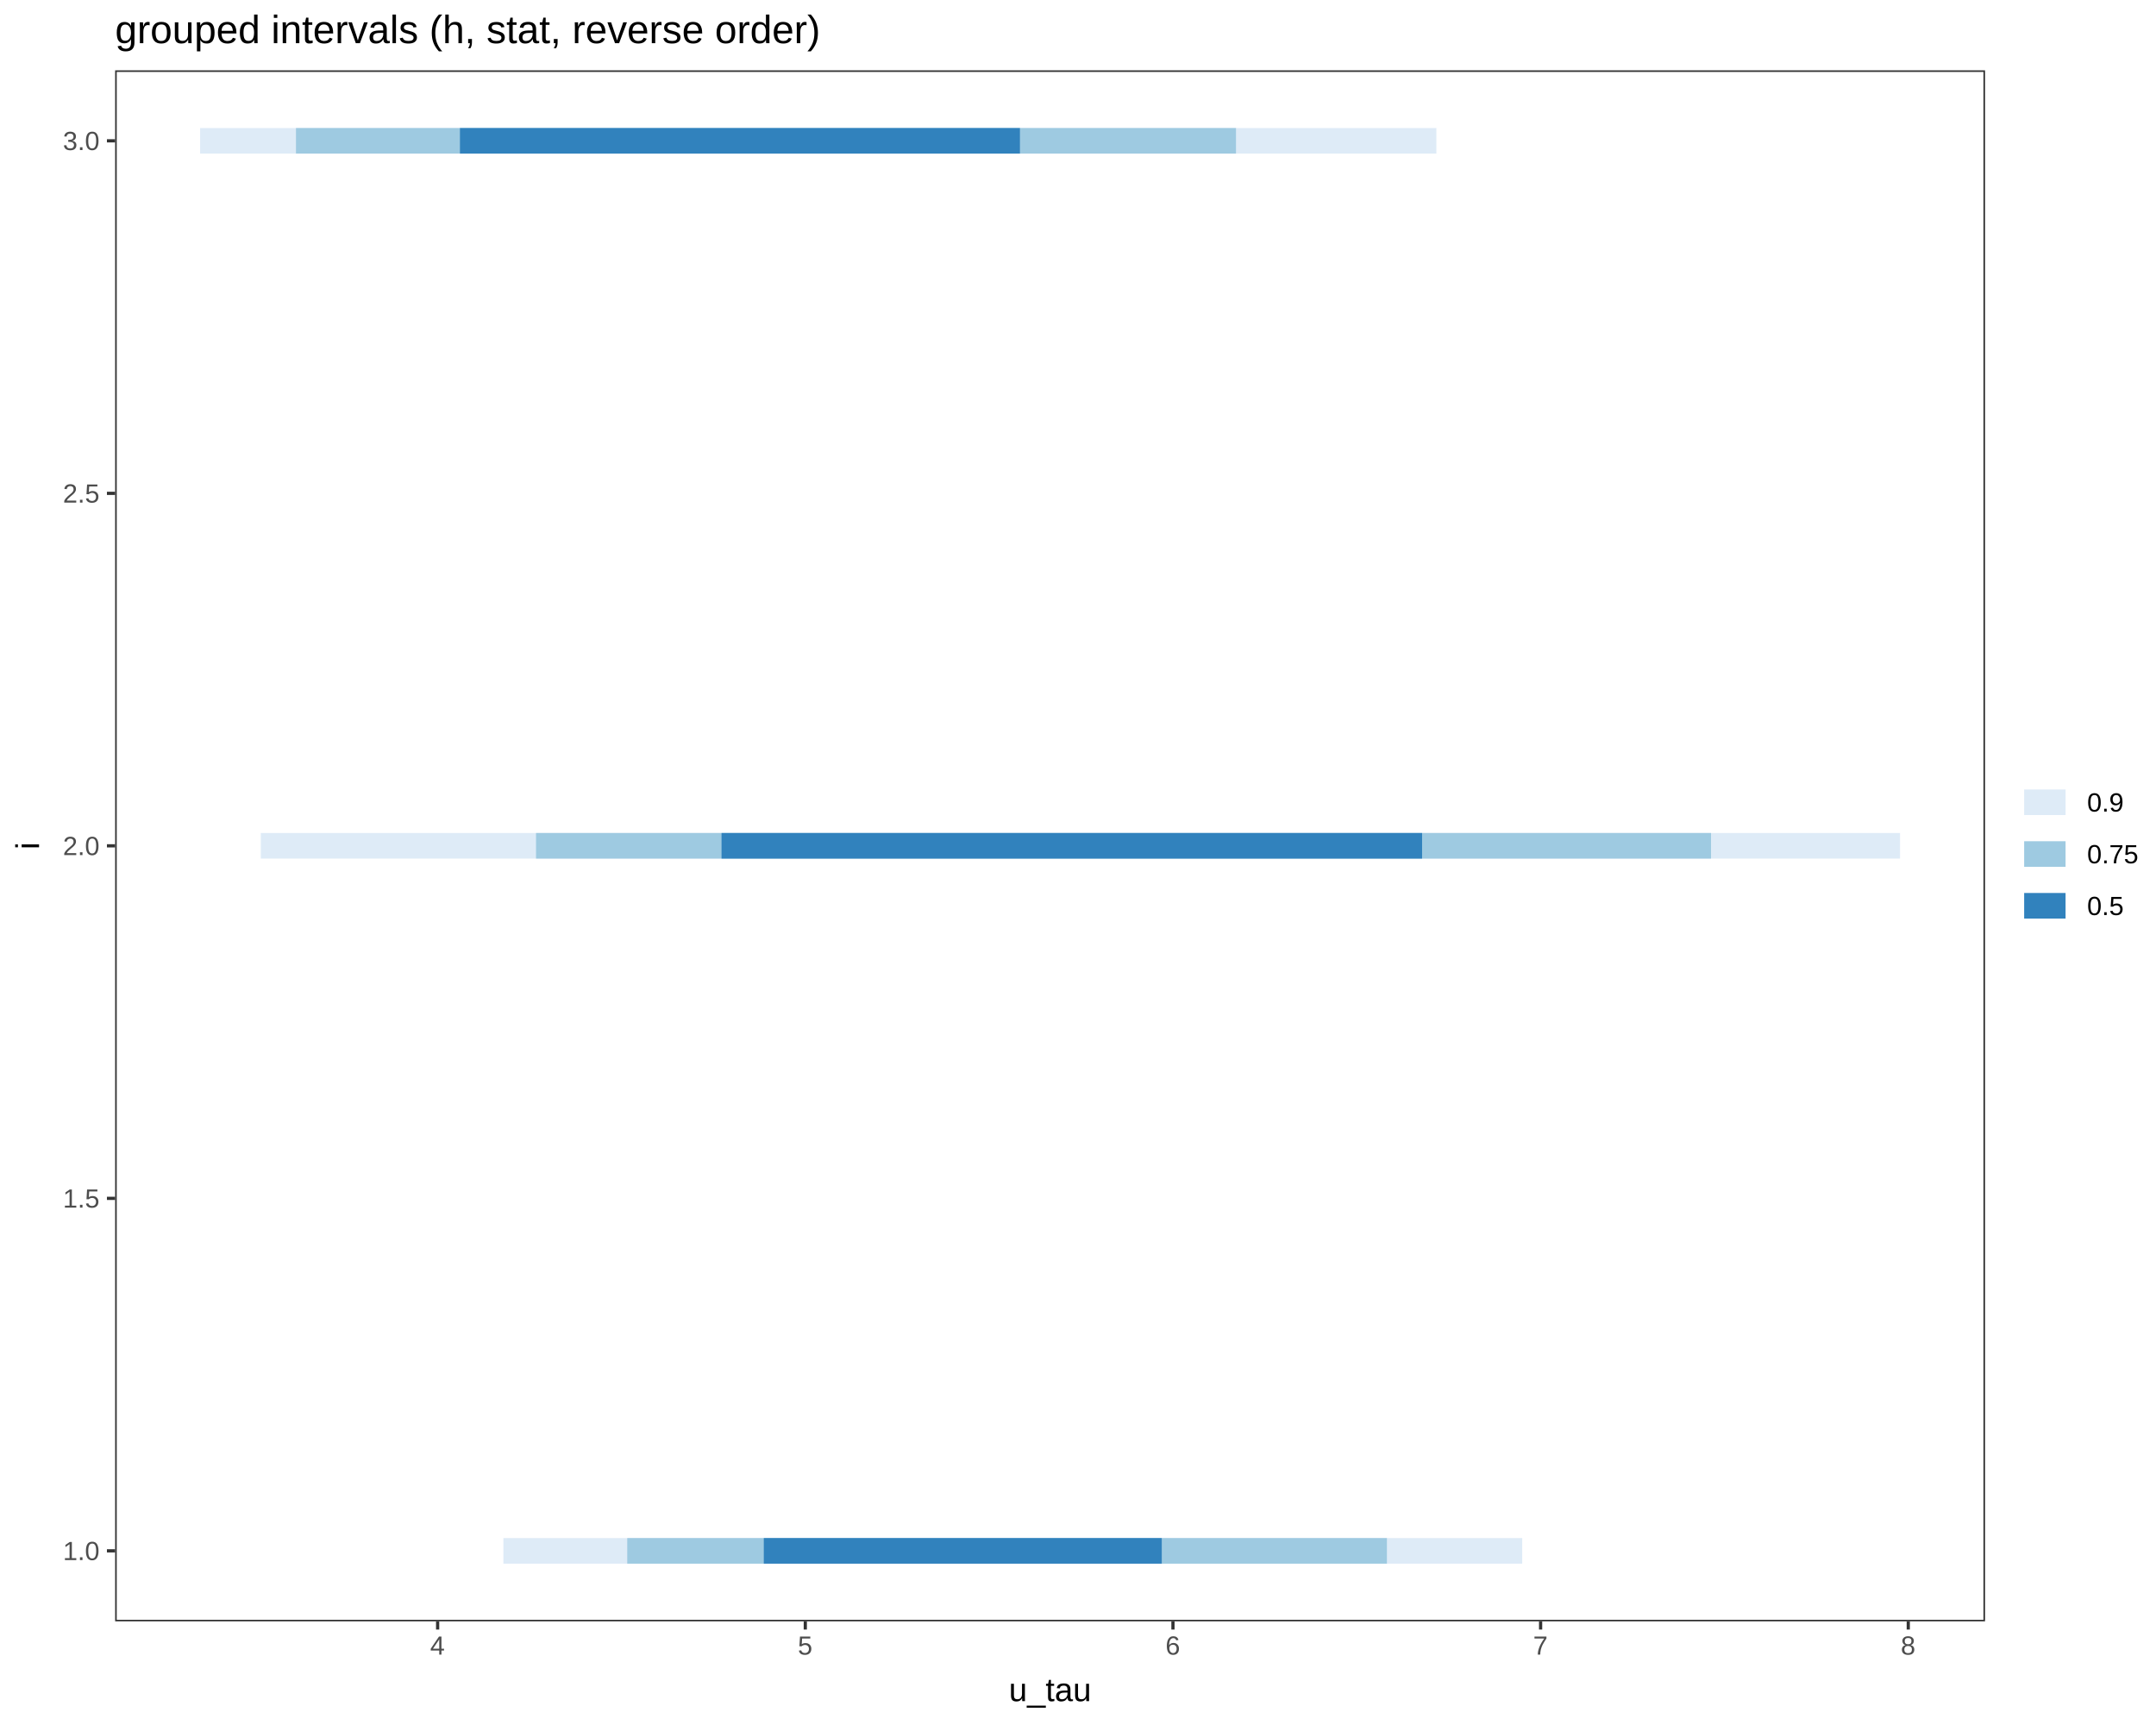
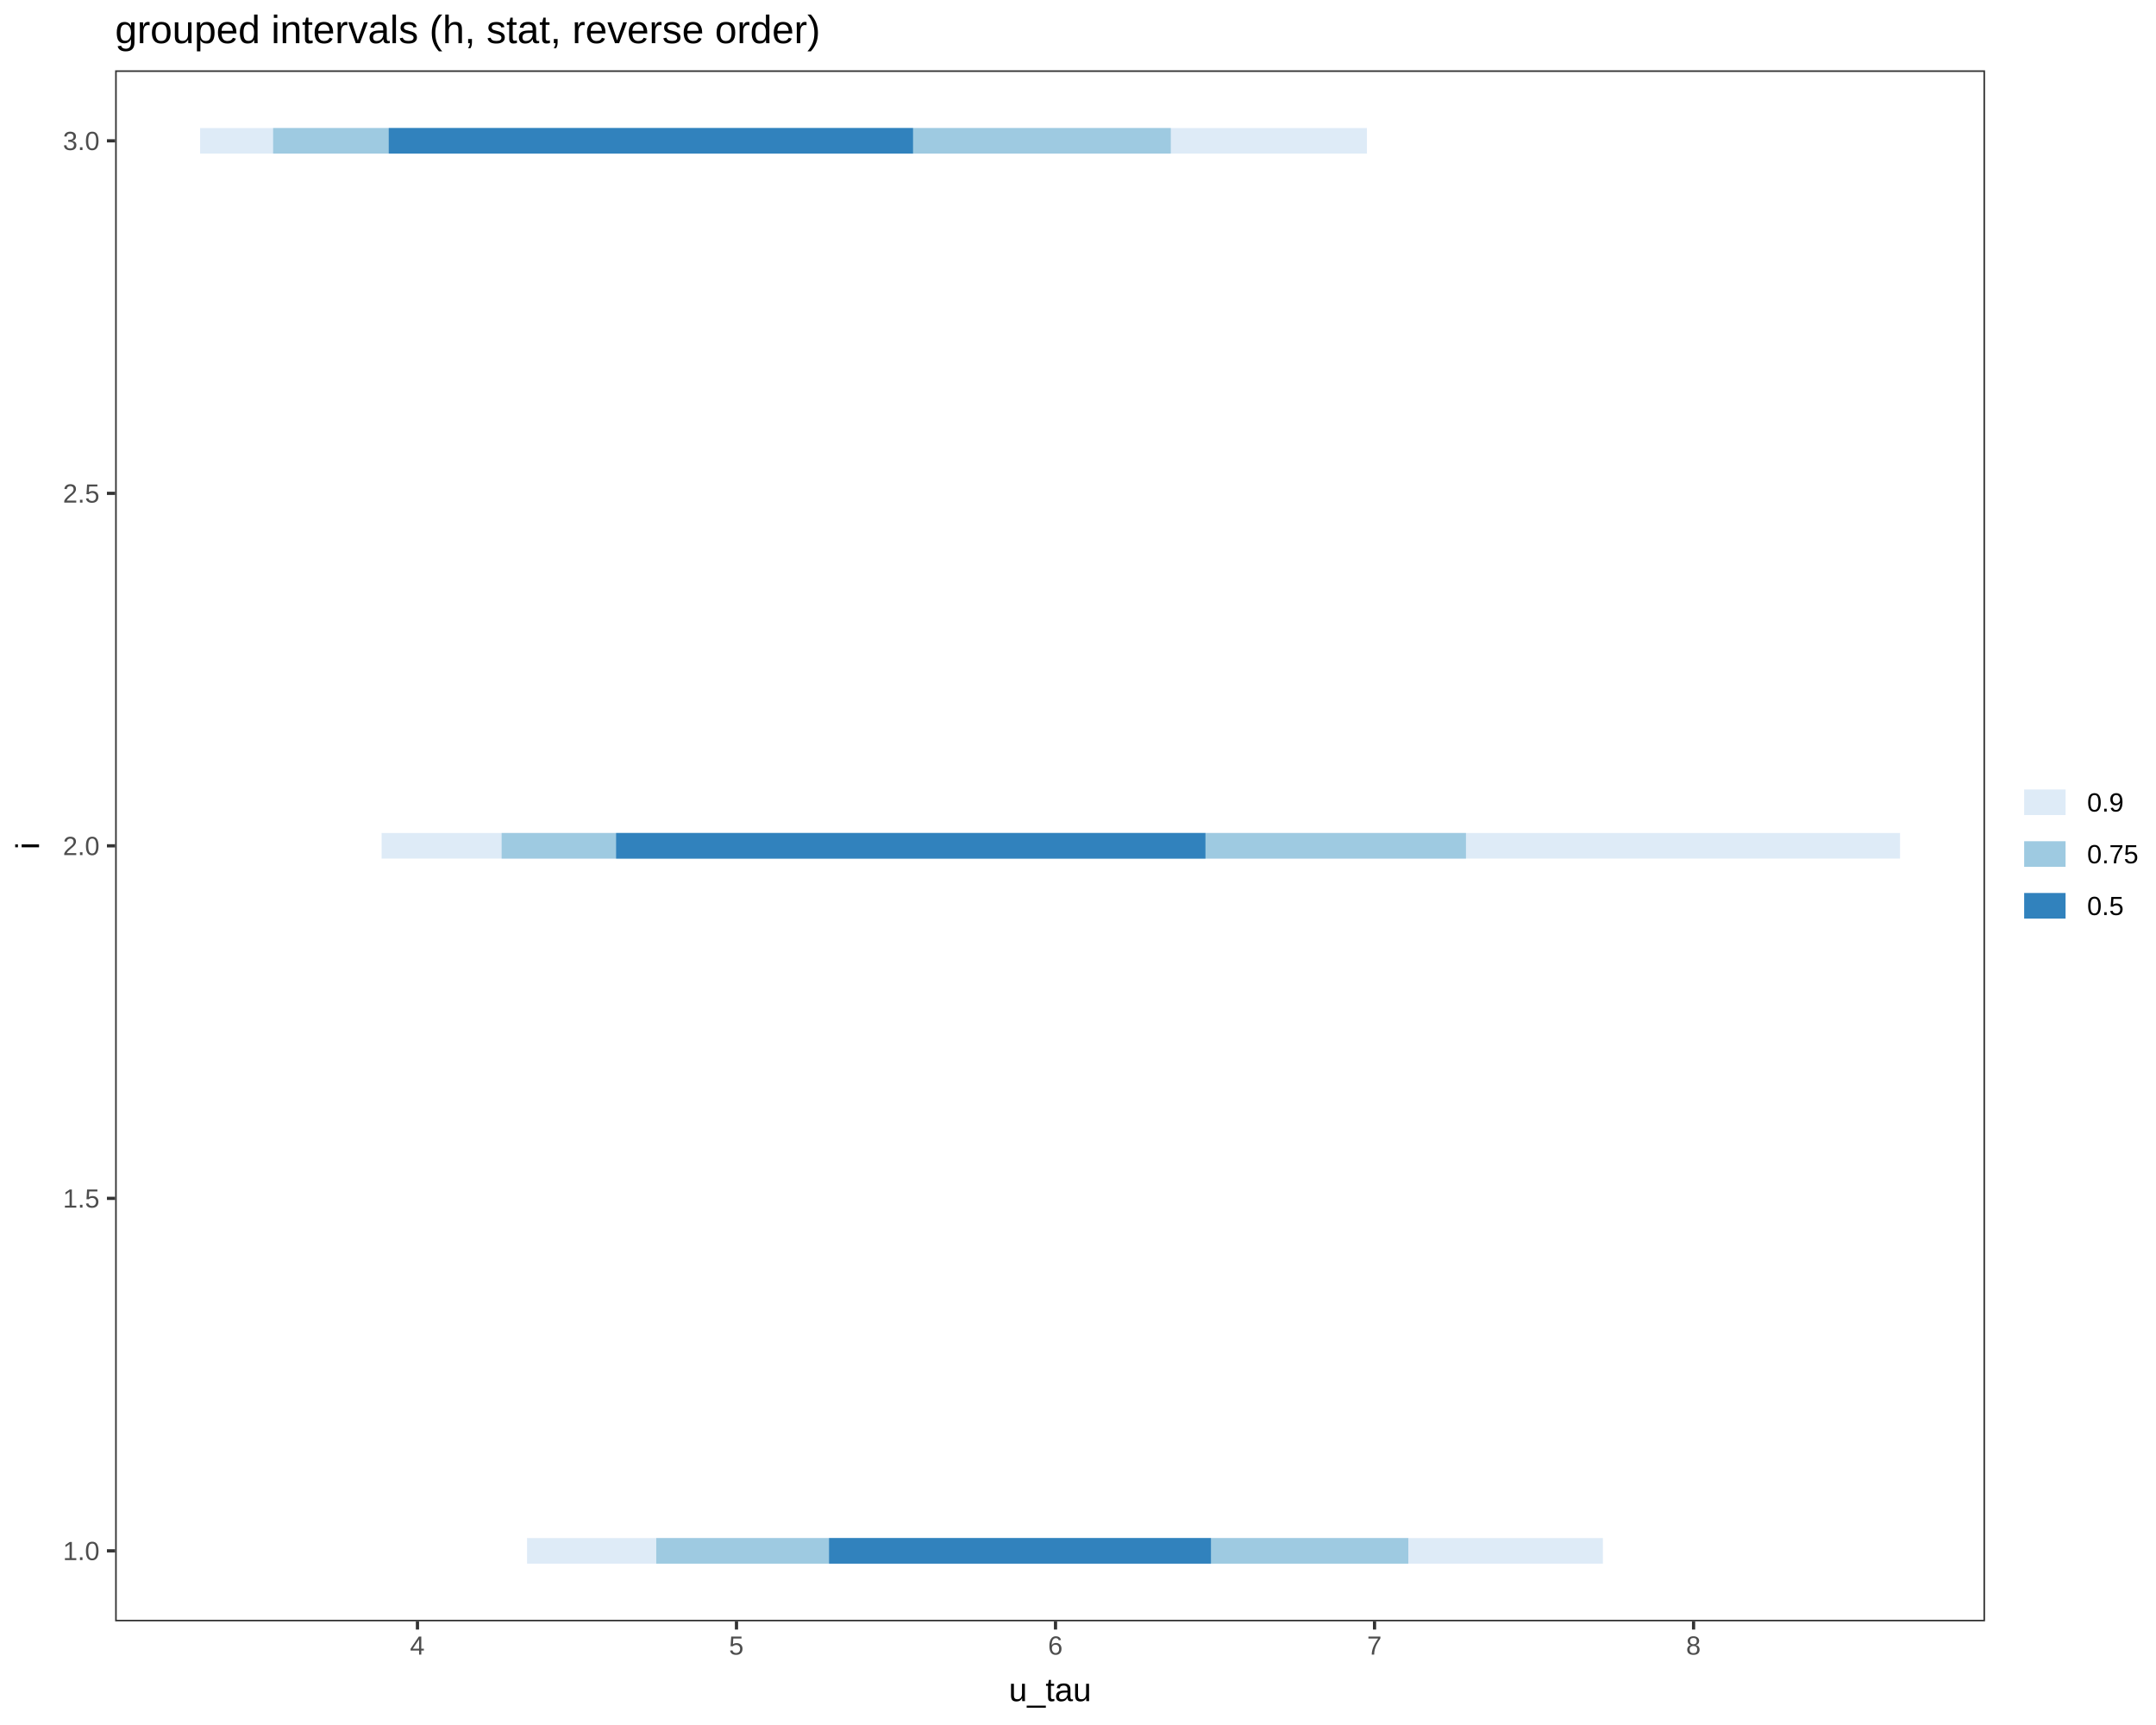
<svg xmlns="http://www.w3.org/2000/svg" viewBox="0 0 720.00 576.00">
  <defs>
    <style type="text/css">
    line, polyline, path, rect, circle {
      fill: none;
      stroke: #000000;
      stroke-linecap: round;
      stroke-linejoin: round;
      stroke-miterlimit: 10.00;
    }
  </style>
  </defs>
  <rect width="100%" height="100%" style="stroke: none; fill: #FFFFFF;" />
  <rect x="0.00" y="0.00" width="720.00" height="576.00" style="stroke-width: 1.07; stroke: #FFFFFF; fill: #FFFFFF;" />
  <defs>
    <clipPath id="cpMzguNDQ4NXw2NjIuOTA2fDU0MS4zOTF8MjMuNDc2Nw==">
      <rect x="38.45" y="23.48" width="624.46" height="517.91" />
    </clipPath>
  </defs>
  <rect x="38.45" y="23.48" width="624.46" height="517.91" style="stroke-width: 1.07; stroke: none; fill: #FFFFFF;" clip-path="url(#cpMzguNDQ4NXw2NjIuOTA2fDU0MS4zOTF8MjMuNDc2Nw==)" />
-   <line x1="168.11" y1="517.85" x2="508.35" y2="517.85" style="stroke-width: 8.54; stroke: #DEEBF7; stroke-linecap: butt;" clip-path="url(#cpMzguNDQ4NXw2NjIuOTA2fDU0MS4zOTF8MjMuNDc2Nw==)" />
-   <line x1="209.47" y1="517.85" x2="463.16" y2="517.85" style="stroke-width: 8.54; stroke: #9ECAE1; stroke-linecap: butt;" clip-path="url(#cpMzguNDQ4NXw2NjIuOTA2fDU0MS4zOTF8MjMuNDc2Nw==)" />
-   <line x1="255.07" y1="517.85" x2="387.97" y2="517.85" style="stroke-width: 8.54; stroke: #3182BD; stroke-linecap: butt;" clip-path="url(#cpMzguNDQ4NXw2NjIuOTA2fDU0MS4zOTF8MjMuNDc2Nw==)" />
-   <line x1="87.09" y1="282.43" x2="634.52" y2="282.43" style="stroke-width: 8.54; stroke: #DEEBF7; stroke-linecap: butt;" clip-path="url(#cpMzguNDQ4NXw2NjIuOTA2fDU0MS4zOTF8MjMuNDc2Nw==)" />
-   <line x1="179.01" y1="282.43" x2="571.40" y2="282.43" style="stroke-width: 8.54; stroke: #9ECAE1; stroke-linecap: butt;" clip-path="url(#cpMzguNDQ4NXw2NjIuOTA2fDU0MS4zOTF8MjMuNDc2Nw==)" />
-   <line x1="240.96" y1="282.43" x2="474.91" y2="282.43" style="stroke-width: 8.54; stroke: #3182BD; stroke-linecap: butt;" clip-path="url(#cpMzguNDQ4NXw2NjIuOTA2fDU0MS4zOTF8MjMuNDc2Nw==)" />
-   <line x1="66.83" y1="47.02" x2="479.68" y2="47.02" style="stroke-width: 8.54; stroke: #DEEBF7; stroke-linecap: butt;" clip-path="url(#cpMzguNDQ4NXw2NjIuOTA2fDU0MS4zOTF8MjMuNDc2Nw==)" />
-   <line x1="98.84" y1="47.02" x2="412.76" y2="47.02" style="stroke-width: 8.54; stroke: #9ECAE1; stroke-linecap: butt;" clip-path="url(#cpMzguNDQ4NXw2NjIuOTA2fDU0MS4zOTF8MjMuNDc2Nw==)" />
-   <line x1="153.60" y1="47.02" x2="340.61" y2="47.02" style="stroke-width: 8.54; stroke: #3182BD; stroke-linecap: butt;" clip-path="url(#cpMzguNDQ4NXw2NjIuOTA2fDU0MS4zOTF8MjMuNDc2Nw==)" />
+   <line x1="176.01" y1="517.85" x2="535.29" y2="517.85" style="stroke-width: 8.54; stroke: #DEEBF7; stroke-linecap: butt;" clip-path="url(#cpMzguNDQ4NXw2NjIuOTA2fDU0MS4zOTF8MjMuNDc2Nw==)" />
+   <line x1="219.16" y1="517.85" x2="470.31" y2="517.85" style="stroke-width: 8.54; stroke: #9ECAE1; stroke-linecap: butt;" clip-path="url(#cpMzguNDQ4NXw2NjIuOTA2fDU0MS4zOTF8MjMuNDc2Nw==)" />
+   <line x1="276.86" y1="517.85" x2="404.40" y2="517.85" style="stroke-width: 8.54; stroke: #3182BD; stroke-linecap: butt;" clip-path="url(#cpMzguNDQ4NXw2NjIuOTA2fDU0MS4zOTF8MjMuNDc2Nw==)" />
+   <line x1="127.44" y1="282.43" x2="634.52" y2="282.43" style="stroke-width: 8.54; stroke: #DEEBF7; stroke-linecap: butt;" clip-path="url(#cpMzguNDQ4NXw2NjIuOTA2fDU0MS4zOTF8MjMuNDc2Nw==)" />
+   <line x1="167.52" y1="282.43" x2="489.56" y2="282.43" style="stroke-width: 8.54; stroke: #9ECAE1; stroke-linecap: butt;" clip-path="url(#cpMzguNDQ4NXw2NjIuOTA2fDU0MS4zOTF8MjMuNDc2Nw==)" />
+   <line x1="205.75" y1="282.43" x2="402.56" y2="282.43" style="stroke-width: 8.54; stroke: #3182BD; stroke-linecap: butt;" clip-path="url(#cpMzguNDQ4NXw2NjIuOTA2fDU0MS4zOTF8MjMuNDc2Nw==)" />
+   <line x1="66.83" y1="47.02" x2="456.49" y2="47.02" style="stroke-width: 8.54; stroke: #DEEBF7; stroke-linecap: butt;" clip-path="url(#cpMzguNDQ4NXw2NjIuOTA2fDU0MS4zOTF8MjMuNDc2Nw==)" />
+   <line x1="91.21" y1="47.02" x2="390.99" y2="47.02" style="stroke-width: 8.54; stroke: #9ECAE1; stroke-linecap: butt;" clip-path="url(#cpMzguNDQ4NXw2NjIuOTA2fDU0MS4zOTF8MjMuNDc2Nw==)" />
+   <line x1="129.82" y1="47.02" x2="304.91" y2="47.02" style="stroke-width: 8.54; stroke: #3182BD; stroke-linecap: butt;" clip-path="url(#cpMzguNDQ4NXw2NjIuOTA2fDU0MS4zOTF8MjMuNDc2Nw==)" />
  <rect x="38.45" y="23.48" width="624.46" height="517.91" style="stroke-width: 1.07; stroke: #333333;" clip-path="url(#cpMzguNDQ4NXw2NjIuOTA2fDU0MS4zOTF8MjMuNDc2Nw==)" />
  <defs>
    <clipPath id="cpMHw3MjB8NTc2fDA=">
      <rect x="0.00" y="0.00" width="720.00" height="576.00" />
    </clipPath>
  </defs>
  <g clip-path="url(#cpMHw3MjB8NTc2fDA=)">
    <text x="21.01" y="520.94" style="font-size: 8.80px; fill: #4D4D4D; font-family: Liberation Sans;" textLength="12.51px" lengthAdjust="spacingAndGlyphs">1.0</text>
  </g>
  <g clip-path="url(#cpMHw3MjB8NTc2fDA=)">
    <text x="21.01" y="403.24" style="font-size: 8.80px; fill: #4D4D4D; font-family: Liberation Sans;" textLength="12.51px" lengthAdjust="spacingAndGlyphs">1.5</text>
  </g>
  <g clip-path="url(#cpMHw3MjB8NTc2fDA=)">
    <text x="21.01" y="285.53" style="font-size: 8.80px; fill: #4D4D4D; font-family: Liberation Sans;" textLength="12.51px" lengthAdjust="spacingAndGlyphs">2.0</text>
  </g>
  <g clip-path="url(#cpMHw3MjB8NTc2fDA=)">
    <text x="21.01" y="167.82" style="font-size: 8.80px; fill: #4D4D4D; font-family: Liberation Sans;" textLength="12.51px" lengthAdjust="spacingAndGlyphs">2.5</text>
  </g>
  <g clip-path="url(#cpMHw3MjB8NTc2fDA=)">
    <text x="21.01" y="50.11" style="font-size: 8.80px; fill: #4D4D4D; font-family: Liberation Sans;" textLength="12.51px" lengthAdjust="spacingAndGlyphs">3.0</text>
  </g>
  <polyline points="35.71,517.85 38.45,517.85 " style="stroke-width: 1.07; stroke: #333333; stroke-linecap: butt;" clip-path="url(#cpMHw3MjB8NTc2fDA=)" />
  <polyline points="35.71,400.14 38.45,400.14 " style="stroke-width: 1.07; stroke: #333333; stroke-linecap: butt;" clip-path="url(#cpMHw3MjB8NTc2fDA=)" />
  <polyline points="35.71,282.43 38.45,282.43 " style="stroke-width: 1.07; stroke: #333333; stroke-linecap: butt;" clip-path="url(#cpMHw3MjB8NTc2fDA=)" />
  <polyline points="35.71,164.73 38.45,164.73 " style="stroke-width: 1.07; stroke: #333333; stroke-linecap: butt;" clip-path="url(#cpMHw3MjB8NTc2fDA=)" />
  <polyline points="35.71,47.02 38.45,47.02 " style="stroke-width: 1.07; stroke: #333333; stroke-linecap: butt;" clip-path="url(#cpMHw3MjB8NTc2fDA=)" />
-   <polyline points="146.15,544.13 146.15,541.39 " style="stroke-width: 1.07; stroke: #333333; stroke-linecap: butt;" clip-path="url(#cpMHw3MjB8NTc2fDA=)" />
-   <polyline points="268.93,544.13 268.93,541.39 " style="stroke-width: 1.07; stroke: #333333; stroke-linecap: butt;" clip-path="url(#cpMHw3MjB8NTc2fDA=)" />
-   <polyline points="391.71,544.13 391.71,541.39 " style="stroke-width: 1.07; stroke: #333333; stroke-linecap: butt;" clip-path="url(#cpMHw3MjB8NTc2fDA=)" />
-   <polyline points="514.49,544.13 514.49,541.39 " style="stroke-width: 1.07; stroke: #333333; stroke-linecap: butt;" clip-path="url(#cpMHw3MjB8NTc2fDA=)" />
-   <polyline points="637.27,544.13 637.27,541.39 " style="stroke-width: 1.07; stroke: #333333; stroke-linecap: butt;" clip-path="url(#cpMHw3MjB8NTc2fDA=)" />
+   <polyline points="139.41,544.13 139.41,541.39 " style="stroke-width: 1.07; stroke: #333333; stroke-linecap: butt;" clip-path="url(#cpMHw3MjB8NTc2fDA=)" />
+   <polyline points="245.95,544.13 245.95,541.39 " style="stroke-width: 1.07; stroke: #333333; stroke-linecap: butt;" clip-path="url(#cpMHw3MjB8NTc2fDA=)" />
+   <polyline points="352.49,544.13 352.49,541.39 " style="stroke-width: 1.07; stroke: #333333; stroke-linecap: butt;" clip-path="url(#cpMHw3MjB8NTc2fDA=)" />
+   <polyline points="459.03,544.13 459.03,541.39 " style="stroke-width: 1.07; stroke: #333333; stroke-linecap: butt;" clip-path="url(#cpMHw3MjB8NTc2fDA=)" />
+   <polyline points="565.57,544.13 565.57,541.39 " style="stroke-width: 1.07; stroke: #333333; stroke-linecap: butt;" clip-path="url(#cpMHw3MjB8NTc2fDA=)" />
  <g clip-path="url(#cpMHw3MjB8NTc2fDA=)">
-     <text x="143.64" y="552.51" style="font-size: 8.80px; fill: #4D4D4D; font-family: Liberation Sans;" textLength="5.01px" lengthAdjust="spacingAndGlyphs">4</text>
+     <text x="136.91" y="552.51" style="font-size: 8.80px; fill: #4D4D4D; font-family: Liberation Sans;" textLength="5.01px" lengthAdjust="spacingAndGlyphs">4</text>
  </g>
  <g clip-path="url(#cpMHw3MjB8NTc2fDA=)">
-     <text x="266.43" y="552.51" style="font-size: 8.80px; fill: #4D4D4D; font-family: Liberation Sans;" textLength="5.01px" lengthAdjust="spacingAndGlyphs">5</text>
+     <text x="243.45" y="552.51" style="font-size: 8.80px; fill: #4D4D4D; font-family: Liberation Sans;" textLength="5.01px" lengthAdjust="spacingAndGlyphs">5</text>
  </g>
  <g clip-path="url(#cpMHw3MjB8NTc2fDA=)">
-     <text x="389.21" y="552.51" style="font-size: 8.80px; fill: #4D4D4D; font-family: Liberation Sans;" textLength="5.01px" lengthAdjust="spacingAndGlyphs">6</text>
+     <text x="349.99" y="552.51" style="font-size: 8.80px; fill: #4D4D4D; font-family: Liberation Sans;" textLength="5.01px" lengthAdjust="spacingAndGlyphs">6</text>
  </g>
  <g clip-path="url(#cpMHw3MjB8NTc2fDA=)">
-     <text x="511.99" y="552.51" style="font-size: 8.80px; fill: #4D4D4D; font-family: Liberation Sans;" textLength="5.01px" lengthAdjust="spacingAndGlyphs">7</text>
+     <text x="456.53" y="552.51" style="font-size: 8.80px; fill: #4D4D4D; font-family: Liberation Sans;" textLength="5.01px" lengthAdjust="spacingAndGlyphs">7</text>
  </g>
  <g clip-path="url(#cpMHw3MjB8NTc2fDA=)">
-     <text x="634.77" y="552.51" style="font-size: 8.80px; fill: #4D4D4D; font-family: Liberation Sans;" textLength="5.01px" lengthAdjust="spacingAndGlyphs">8</text>
+     <text x="563.07" y="552.51" style="font-size: 8.80px; fill: #4D4D4D; font-family: Liberation Sans;" textLength="5.01px" lengthAdjust="spacingAndGlyphs">8</text>
  </g>
  <g clip-path="url(#cpMHw3MjB8NTc2fDA=)">
    <text x="336.91" y="568.04" style="font-size: 11.00px; font-family: Liberation Sans;" textLength="27.53px" lengthAdjust="spacingAndGlyphs">u_tau</text>
  </g>
  <g clip-path="url(#cpMHw3MjB8NTc2fDA=)">
    <text transform="translate(13.04,283.66) rotate(-90)" style="font-size: 11.00px; font-family: Liberation Sans;" textLength="2.44px" lengthAdjust="spacingAndGlyphs">i</text>
  </g>
  <rect x="674.24" y="253.77" width="40.28" height="57.32" style="stroke-width: 1.07; stroke: none; fill: #FFFFFF;" clip-path="url(#cpMHw3MjB8NTc2fDA=)" />
  <rect x="674.24" y="259.25" width="17.28" height="17.28" style="stroke-width: 1.07; stroke: none; fill: #FFFFFF;" clip-path="url(#cpMHw3MjB8NTc2fDA=)" />
  <line x1="675.97" y1="267.89" x2="689.80" y2="267.89" style="stroke-width: 8.54; stroke: #DEEBF7; stroke-linecap: butt;" clip-path="url(#cpMHw3MjB8NTc2fDA=)" />
  <rect x="674.24" y="276.53" width="17.28" height="17.28" style="stroke-width: 1.07; stroke: none; fill: #FFFFFF;" clip-path="url(#cpMHw3MjB8NTc2fDA=)" />
  <line x1="675.97" y1="285.17" x2="689.80" y2="285.17" style="stroke-width: 8.54; stroke: #9ECAE1; stroke-linecap: butt;" clip-path="url(#cpMHw3MjB8NTc2fDA=)" />
  <rect x="674.24" y="293.81" width="17.28" height="17.28" style="stroke-width: 1.07; stroke: none; fill: #FFFFFF;" clip-path="url(#cpMHw3MjB8NTc2fDA=)" />
  <line x1="675.97" y1="302.45" x2="689.80" y2="302.45" style="stroke-width: 8.54; stroke: #3182BD; stroke-linecap: butt;" clip-path="url(#cpMHw3MjB8NTc2fDA=)" />
  <g clip-path="url(#cpMHw3MjB8NTc2fDA=)">
    <text x="697.00" y="270.99" style="font-size: 8.80px; font-family: Liberation Sans;" textLength="12.51px" lengthAdjust="spacingAndGlyphs">0.9</text>
  </g>
  <g clip-path="url(#cpMHw3MjB8NTc2fDA=)">
    <text x="697.00" y="288.27" style="font-size: 8.80px; font-family: Liberation Sans;" textLength="17.52px" lengthAdjust="spacingAndGlyphs">0.75</text>
  </g>
  <g clip-path="url(#cpMHw3MjB8NTc2fDA=)">
    <text x="697.00" y="305.55" style="font-size: 8.80px; font-family: Liberation Sans;" textLength="12.51px" lengthAdjust="spacingAndGlyphs">0.5</text>
  </g>
  <g clip-path="url(#cpMHw3MjB8NTc2fDA=)">
    <text x="38.45" y="14.42" style="font-size: 13.20px; font-family: Liberation Sans;" textLength="231.94px" lengthAdjust="spacingAndGlyphs">grouped intervals (h, stat, reverse order)</text>
  </g>
</svg>
